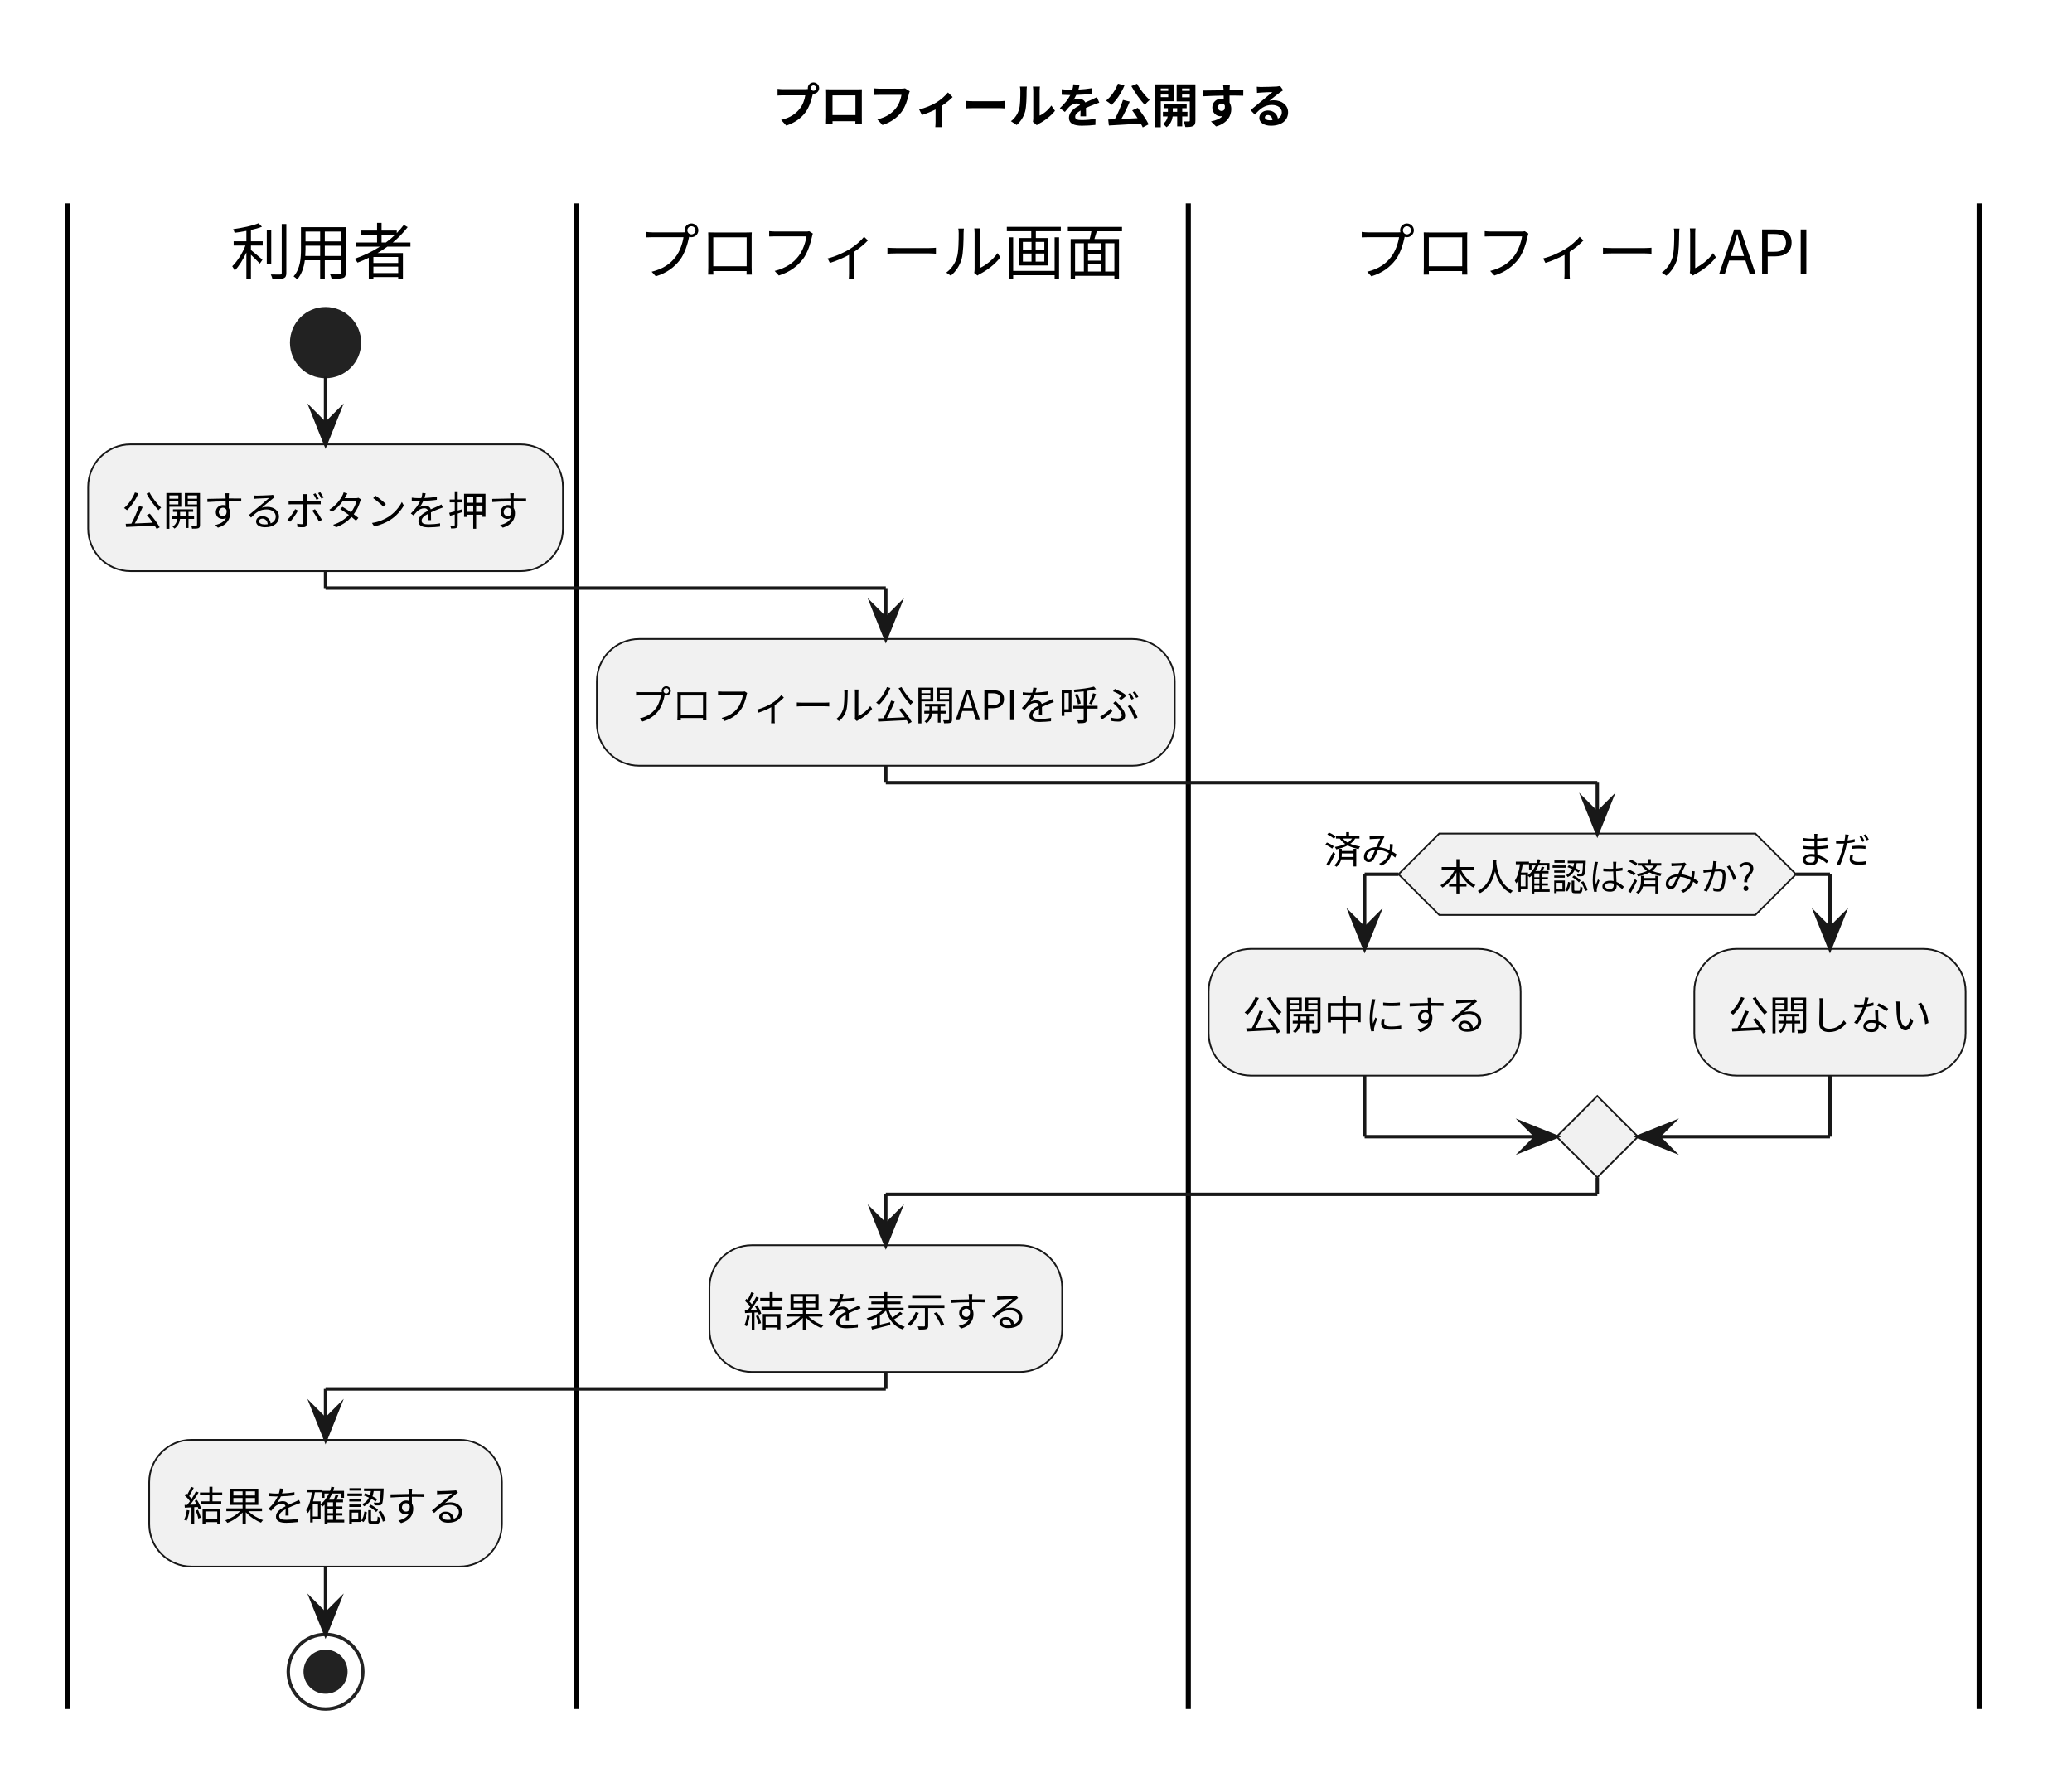
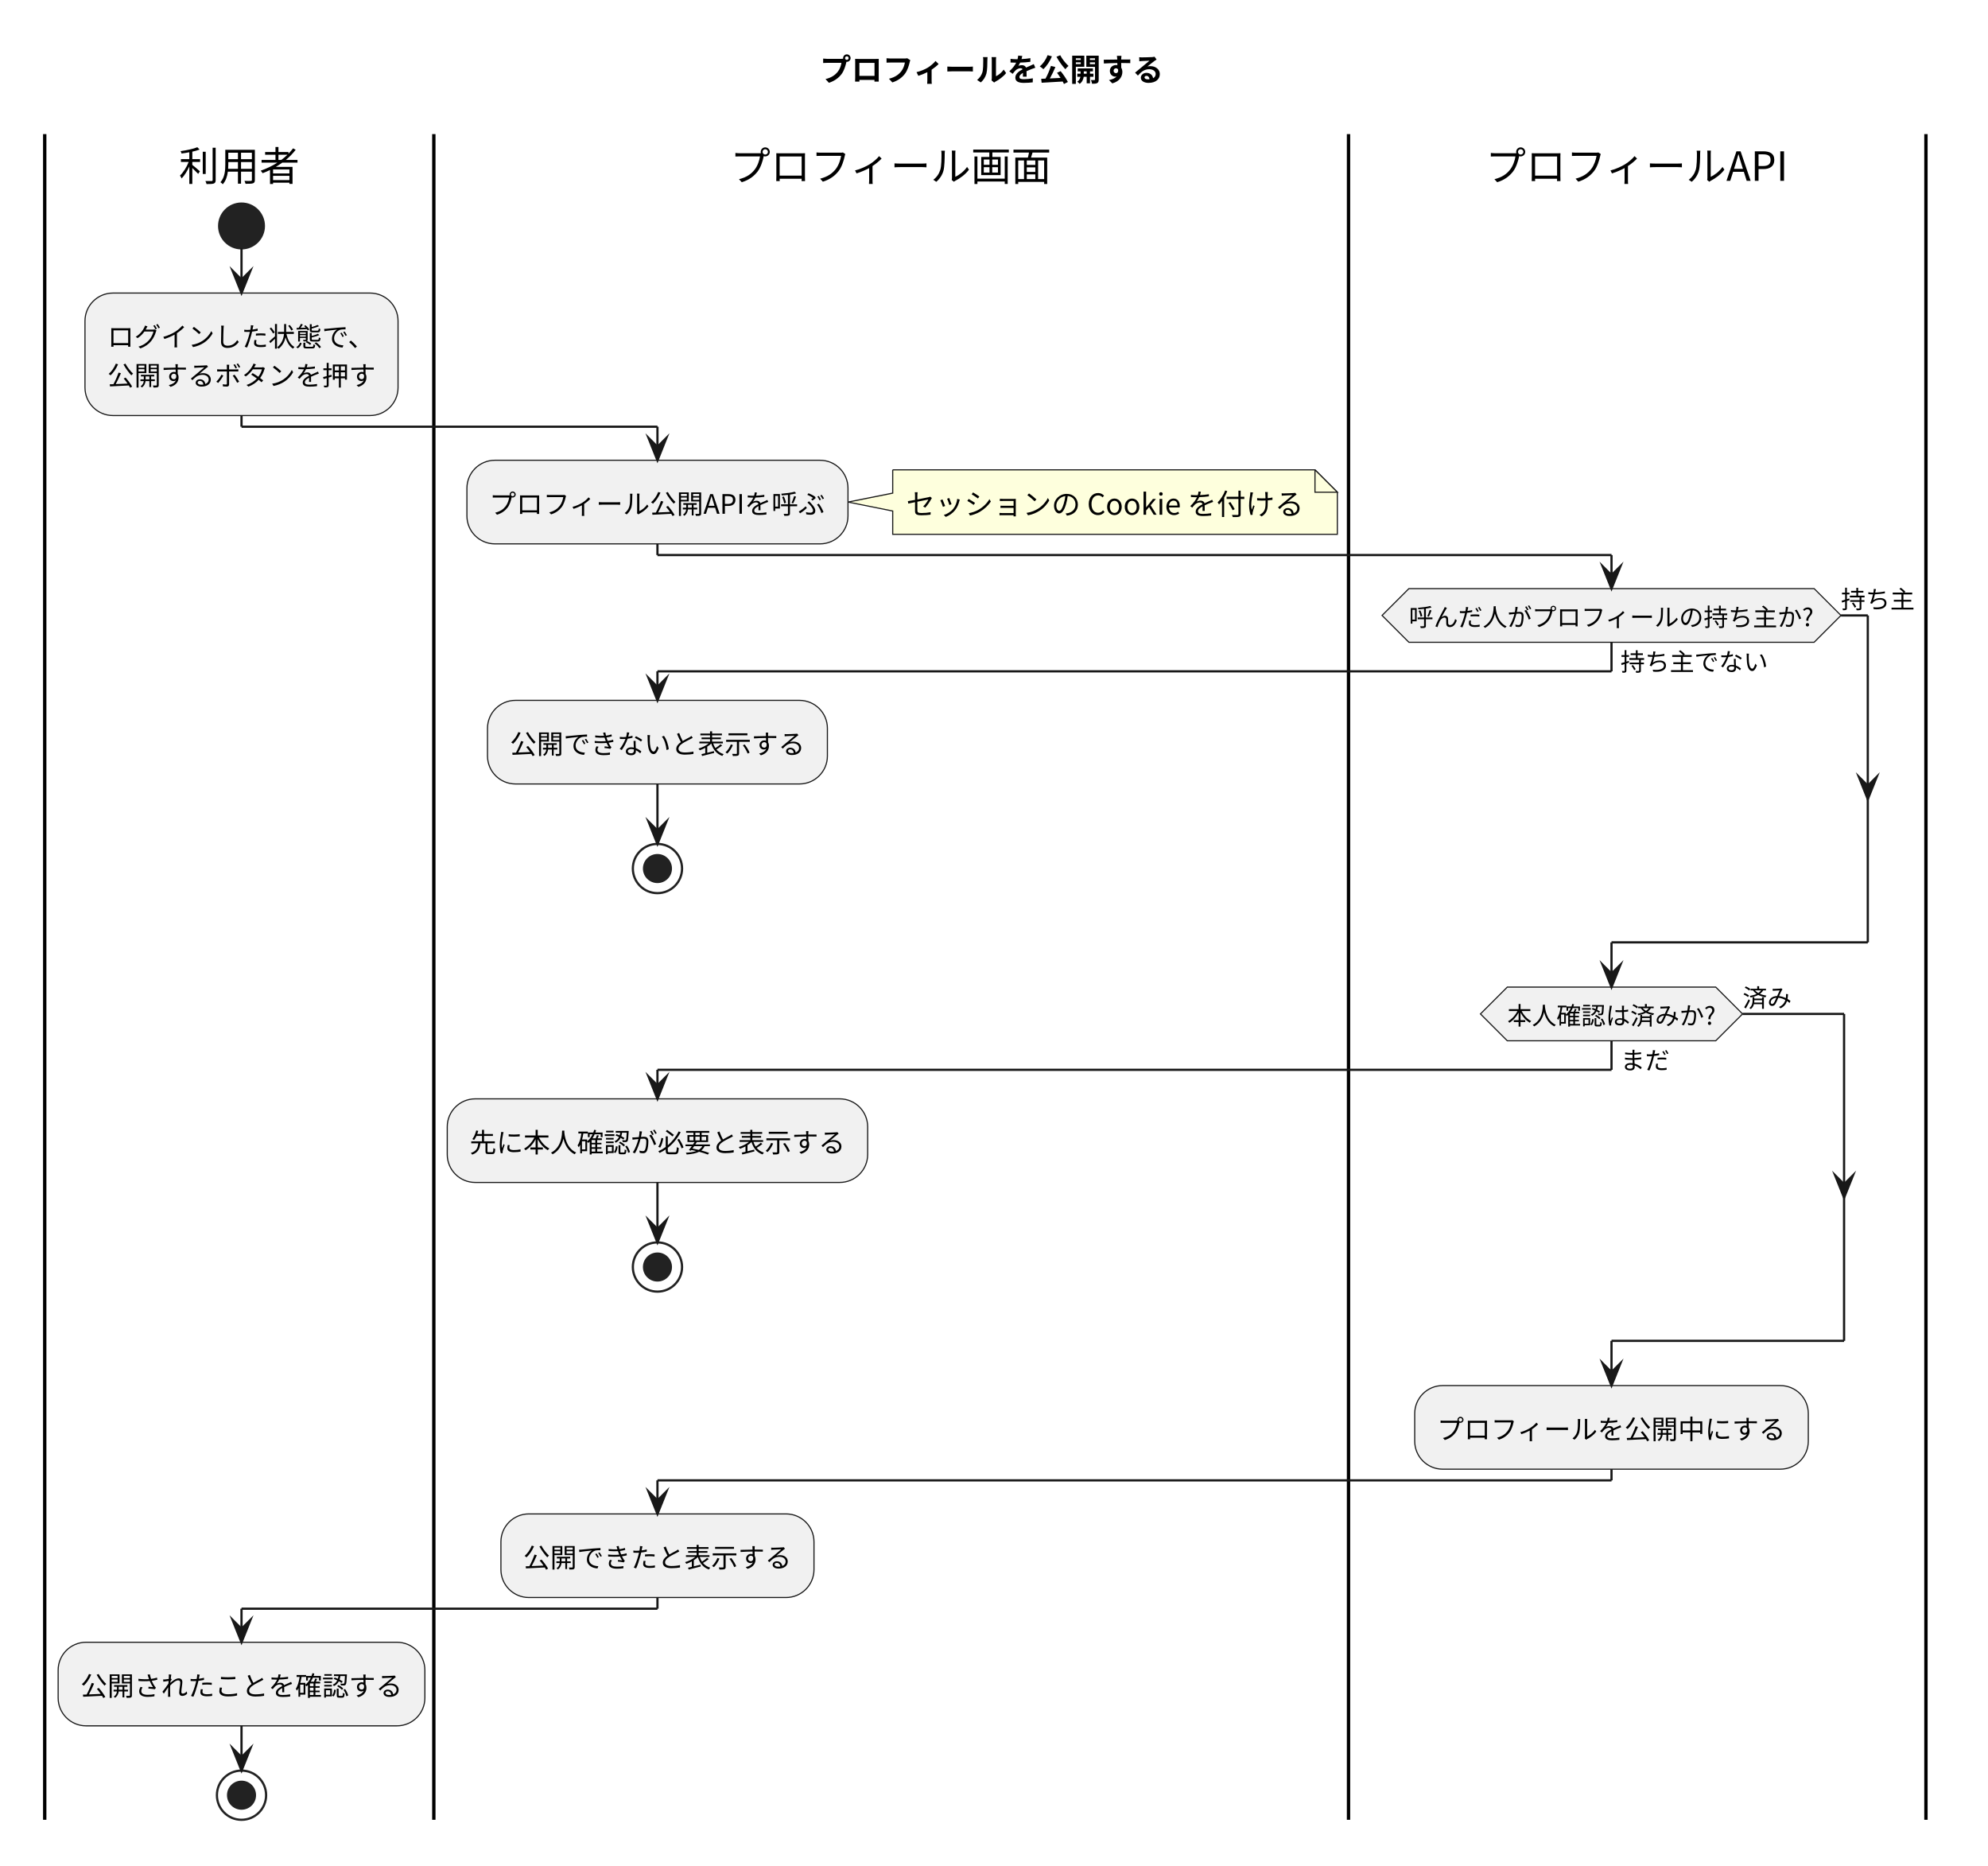
- <svg xmlns="http://www.w3.org/2000/svg" version="1.1" data-diagram-type="ACTIVITY" style="width:611px;height:524px;background:#FFFFFF;" width="611px" height="524px" viewBox="0 0 611 524" zoomAndPan="magnify" preserveAspectRatio="none" contentStyleType="text/css">
+ <svg xmlns="http://www.w3.org/2000/svg" version="1.1" data-diagram-type="ACTIVITY" style="width:889px;height:834px;background:#FFFFFF;" width="889px" height="834px" viewBox="0 0 889 834" zoomAndPan="magnify" preserveAspectRatio="none" contentStyleType="text/css">
  <defs />
  <g font-family="sans-serif" lengthAdjust="spacing">
    <g class="title" data-source-line="7">
-       <text x="227.82" y="36.24" fill="#000" font-size="14" textLength="153.999" font-weight="700" font-family="'Noto Sans CJK JP'">プロフィールを公開する</text>
+       <text x="366.631" y="36.24" fill="#000" font-size="14" textLength="153.999" font-weight="700" font-family="'Noto Sans CJK JP'">プロフィールを公開する</text>
    </g>
-     <rect x="20" y="59.956" width="564.64" height="26.064" fill="none" style="stroke:none;" />
-     <ellipse cx="96" cy="101.02" rx="10" ry="10" fill="#222" style="stroke:#222;stroke-width:1;" />
-     <rect x="26" y="131.02" width="140.001" height="37.376" fill="#F1F1F1" style="stroke:#181818;stroke-width:0.5;" rx="12.5" ry="12.5" />
-     <text x="36" y="154.94" fill="#000" font-size="12" textLength="120.001" font-family="'Noto Sans CJK JP'">公開するボタンを押す</text>
-     <rect x="44" y="424.524" width="104.001" height="37.376" fill="#F1F1F1" style="stroke:#181818;stroke-width:0.5;" rx="12.5" ry="12.5" />
-     <text x="54" y="448.444" fill="#000" font-size="12" textLength="84.001" font-family="'Noto Sans CJK JP'">結果を確認する</text>
-     <ellipse cx="96" cy="492.9" rx="11" ry="11" fill="none" style="stroke:#222;stroke-width:1;" />
-     <ellipse cx="96" cy="492.9" rx="6" ry="6" fill="#222" style="stroke:#222;stroke-width:1;" />
-     <line x1="20" y1="59.956" x2="20" y2="503.9" style="stroke:#000;stroke-width:1.5;" />
-     <rect x="176.001" y="188.396" width="170.409" height="37.376" fill="#F1F1F1" style="stroke:#181818;stroke-width:0.5;" rx="12.5" ry="12.5" />
-     <text x="186.001" y="212.316" fill="#000" font-size="12" textLength="150.409" font-family="'Noto Sans CJK JP'">プロフィール公開APIを呼ぶ</text>
-     <rect x="209.205" y="367.148" width="104.001" height="37.376" fill="#F1F1F1" style="stroke:#181818;stroke-width:0.5;" rx="12.5" ry="12.5" />
-     <text x="219.205" y="391.068" fill="#000" font-size="12" textLength="84.001" font-family="'Noto Sans CJK JP'">結果を表示する</text>
-     <line x1="170.001" y1="59.956" x2="170.001" y2="503.9" style="stroke:#000;stroke-width:1.5;" />
-     <polygon points="424.41,245.772,517.624,245.772,529.624,257.772,517.624,269.772,424.41,269.772,412.41,257.772,424.41,245.772" fill="#F1F1F1" style="stroke:#181818;stroke-width:0.5;stroke-linejoin:miter;stroke-miterlimit:10;" />
-     <text x="424.41" y="262.568" fill="#000" font-size="11" textLength="93.213" font-family="'Noto Sans CJK JP'">本人確認は済みか?</text>
-     <text x="390.41" y="254.604" fill="#000" font-size="11" textLength="22" font-family="'Noto Sans CJK JP'">済み</text>
-     <text x="529.624" y="254.604" fill="#000" font-size="11" textLength="22" font-family="'Noto Sans CJK JP'">まだ</text>
-     <rect x="356.41" y="279.772" width="92.001" height="37.376" fill="#F1F1F1" style="stroke:#181818;stroke-width:0.5;" rx="12.5" ry="12.5" />
-     <text x="366.41" y="303.692" fill="#000" font-size="12" textLength="72.001" font-family="'Noto Sans CJK JP'">公開中にする</text>
-     <rect x="499.623" y="279.772" width="80" height="37.376" fill="#F1F1F1" style="stroke:#181818;stroke-width:0.5;" rx="12.5" ry="12.5" />
-     <text x="509.623" y="303.692" fill="#000" font-size="12" textLength="60" font-family="'Noto Sans CJK JP'">公開しない</text>
-     <polygon points="471.017,323.148,483.017,335.148,471.017,347.148,459.017,335.148,471.017,323.148" fill="#F1F1F1" style="stroke:#181818;stroke-width:0.5;stroke-linejoin:miter;stroke-miterlimit:10;" />
-     <line x1="350.41" y1="59.956" x2="350.41" y2="503.9" style="stroke:#000;stroke-width:1.5;" />
-     <line x1="583.624" y1="59.956" x2="583.624" y2="503.9" style="stroke:#000;stroke-width:1.5;" />
-     <line x1="96" y1="111.02" x2="96" y2="131.02" style="stroke:#181818;stroke-width:1;" />
-     <polygon points="92,121.02,96,131.02,100,121.02,96,125.02" fill="#181818" style="stroke:#181818;stroke-width:1;stroke-linejoin:miter;stroke-miterlimit:10;" />
-     <line x1="96" y1="461.9" x2="96" y2="481.9" style="stroke:#181818;stroke-width:1;" />
-     <polygon points="92,471.9,96,481.9,100,471.9,96,475.9" fill="#181818" style="stroke:#181818;stroke-width:1;stroke-linejoin:miter;stroke-miterlimit:10;" />
-     <line x1="412.41" y1="257.772" x2="402.41" y2="257.772" style="stroke:#181818;stroke-width:1;" />
-     <line x1="402.41" y1="257.772" x2="402.41" y2="279.772" style="stroke:#181818;stroke-width:1;" />
-     <polygon points="398.41,269.772,402.41,279.772,406.41,269.772,402.41,273.772" fill="#181818" style="stroke:#181818;stroke-width:1;stroke-linejoin:miter;stroke-miterlimit:10;" />
-     <line x1="529.624" y1="257.772" x2="539.624" y2="257.772" style="stroke:#181818;stroke-width:1;" />
-     <line x1="539.624" y1="257.772" x2="539.624" y2="279.772" style="stroke:#181818;stroke-width:1;" />
-     <polygon points="535.624,269.772,539.624,279.772,543.624,269.772,539.624,273.772" fill="#181818" style="stroke:#181818;stroke-width:1;stroke-linejoin:miter;stroke-miterlimit:10;" />
-     <line x1="402.41" y1="317.148" x2="402.41" y2="335.148" style="stroke:#181818;stroke-width:1;" />
-     <line x1="402.41" y1="335.148" x2="459.017" y2="335.148" style="stroke:#181818;stroke-width:1;" />
-     <polygon points="449.017,331.148,459.017,335.148,449.017,339.148,453.017,335.148" fill="#181818" style="stroke:#181818;stroke-width:1;stroke-linejoin:miter;stroke-miterlimit:10;" />
-     <line x1="539.624" y1="317.148" x2="539.624" y2="335.148" style="stroke:#181818;stroke-width:1;" />
-     <line x1="539.624" y1="335.148" x2="483.017" y2="335.148" style="stroke:#181818;stroke-width:1;" />
-     <polygon points="493.017,331.148,483.017,335.148,493.017,339.148,489.017,335.148" fill="#181818" style="stroke:#181818;stroke-width:1;stroke-linejoin:miter;stroke-miterlimit:10;" />
-     <line x1="96" y1="168.396" x2="96" y2="173.396" style="stroke:#181818;stroke-width:1;" />
-     <line x1="96" y1="173.396" x2="261.205" y2="173.396" style="stroke:#181818;stroke-width:1;" />
-     <line x1="261.205" y1="173.396" x2="261.205" y2="188.396" style="stroke:#181818;stroke-width:1;" />
-     <polygon points="257.205,178.396,261.205,188.396,265.205,178.396,261.205,182.396" fill="#181818" style="stroke:#181818;stroke-width:1;stroke-linejoin:miter;stroke-miterlimit:10;" />
-     <line x1="261.205" y1="225.772" x2="261.205" y2="230.772" style="stroke:#181818;stroke-width:1;" />
-     <line x1="261.205" y1="230.772" x2="471.017" y2="230.772" style="stroke:#181818;stroke-width:1;" />
-     <line x1="471.017" y1="230.772" x2="471.017" y2="245.772" style="stroke:#181818;stroke-width:1;" />
-     <polygon points="467.017,235.772,471.017,245.772,475.017,235.772,471.017,239.772" fill="#181818" style="stroke:#181818;stroke-width:1;stroke-linejoin:miter;stroke-miterlimit:10;" />
-     <line x1="471.017" y1="347.148" x2="471.017" y2="352.148" style="stroke:#181818;stroke-width:1;" />
-     <line x1="471.017" y1="352.148" x2="261.205" y2="352.148" style="stroke:#181818;stroke-width:1;" />
-     <line x1="261.205" y1="352.148" x2="261.205" y2="367.148" style="stroke:#181818;stroke-width:1;" />
-     <polygon points="257.205,357.148,261.205,367.148,265.205,357.148,261.205,361.148" fill="#181818" style="stroke:#181818;stroke-width:1;stroke-linejoin:miter;stroke-miterlimit:10;" />
-     <line x1="261.205" y1="404.524" x2="261.205" y2="409.524" style="stroke:#181818;stroke-width:1;" />
-     <line x1="261.205" y1="409.524" x2="96" y2="409.524" style="stroke:#181818;stroke-width:1;" />
-     <line x1="96" y1="409.524" x2="96" y2="424.524" style="stroke:#181818;stroke-width:1;" />
-     <polygon points="92,414.524,96,424.524,100,414.524,96,418.524" fill="#181818" style="stroke:#181818;stroke-width:1;stroke-linejoin:miter;stroke-miterlimit:10;" />
-     <text x="68.001" y="80.836" fill="#000" font-size="18" textLength="54" font-family="'Noto Sans CJK JP'">利用者</text>
-     <text x="188.206" y="80.836" fill="#000" font-size="18" textLength="143.999" font-family="'Noto Sans CJK JP'">プロフィール画面</text>
-     <text x="399.211" y="80.836" fill="#000" font-size="18" textLength="135.611" font-family="'Noto Sans CJK JP'">プロフィールAPI</text>
+     <rect x="20" y="59.956" width="842.262" height="26.064" fill="none" style="stroke:none;" />
+     <ellipse cx="108.001" cy="101.02" rx="10" ry="10" fill="#222" style="stroke:#222;stroke-width:1;" />
+     <rect x="38" y="131.02" width="140.001" height="54.752" fill="#F1F1F1" style="stroke:#181818;stroke-width:0.5;" rx="12.5" ry="12.5" />
+     <text x="48" y="154.94" fill="#000" font-size="12" textLength="120.001" font-family="'Noto Sans CJK JP'">ログインした状態で、</text>
+     <text x="48" y="172.316" fill="#000" font-size="12" textLength="120.001" font-family="'Noto Sans CJK JP'">公開するボタンを押す</text>
+     <rect x="26" y="734.204" width="164.001" height="37.376" fill="#F1F1F1" style="stroke:#181818;stroke-width:0.5;" rx="12.5" ry="12.5" />
+     <text x="36" y="758.124" fill="#000" font-size="12" textLength="144.001" font-family="'Noto Sans CJK JP'">公開されたことを確認する</text>
+     <ellipse cx="108.001" cy="802.58" rx="11" ry="11" fill="none" style="stroke:#222;stroke-width:1;" />
+     <ellipse cx="108.001" cy="802.58" rx="6" ry="6" fill="#222" style="stroke:#222;stroke-width:1;" />
+     <line x1="20" y1="59.956" x2="20" y2="813.58" style="stroke:#000;stroke-width:1.5;" />
+     <path d="M399.206,210.048 L399.206,220.46 L379.206,224.46 L399.206,228.46 L399.206,238.872 A0,0 0 0 0 399.206,238.872 L598.034,238.872 A0,0 0 0 0 598.034,238.872 L598.034,220.048 L588.034,210.048 L399.206,210.048 A0,0 0 0 0 399.206,210.048" style="stroke:#181818;stroke-width:0.5;" fill="#FEFFDD" />
+     <path d="M588.034,210.048 L588.034,220.048 L598.034,220.048 L588.034,210.048" style="stroke:#181818;stroke-width:0.5;" fill="#FEFFDD" />
+     <text x="405.206" y="230.128" fill="#000" font-size="13" textLength="177.827" font-family="'Noto Sans CJK JP'">セッションの Cookie を付ける</text>
+     <rect x="208.797" y="205.772" width="170.409" height="37.376" fill="#F1F1F1" style="stroke:#181818;stroke-width:0.5;" rx="12.5" ry="12.5" />
+     <text x="218.797" y="229.692" fill="#000" font-size="12" textLength="150.409" font-family="'Noto Sans CJK JP'">プロフィール公開APIを呼ぶ</text>
+     <rect x="218.001" y="313.112" width="152.001" height="37.376" fill="#F1F1F1" style="stroke:#181818;stroke-width:0.5;" rx="12.5" ry="12.5" />
+     <text x="228.001" y="337.032" fill="#000" font-size="12" textLength="132.001" font-family="'Noto Sans CJK JP'">公開できないと表示する</text>
+     <ellipse cx="294.002" cy="388.3" rx="11" ry="11" fill="none" style="stroke:#222;stroke-width:1;" />
+     <ellipse cx="294.002" cy="388.3" rx="6" ry="6" fill="#222" style="stroke:#222;stroke-width:1;" />
+     <rect x="200.001" y="491.264" width="188.001" height="37.376" fill="#F1F1F1" style="stroke:#181818;stroke-width:0.5;" rx="12.5" ry="12.5" />
+     <text x="210.001" y="515.184" fill="#000" font-size="12" textLength="168.001" font-family="'Noto Sans CJK JP'">先に本人確認が必要と表示する</text>
+     <ellipse cx="294.002" cy="566.452" rx="11" ry="11" fill="none" style="stroke:#222;stroke-width:1;" />
+     <ellipse cx="294.002" cy="566.452" rx="6" ry="6" fill="#222" style="stroke:#222;stroke-width:1;" />
+     <rect x="224.001" y="676.828" width="140.001" height="37.376" fill="#F1F1F1" style="stroke:#181818;stroke-width:0.5;" rx="12.5" ry="12.5" />
+     <text x="234.001" y="700.748" fill="#000" font-size="12" textLength="120.001" font-family="'Noto Sans CJK JP'">公開できたと表示する</text>
+     <line x1="194.001" y1="59.956" x2="194.001" y2="813.58" style="stroke:#000;stroke-width:1.5;" />
+     <polygon points="630.034,263.148,811.246,263.148,823.246,275.148,811.246,287.148,630.034,287.148,618.034,275.148,630.034,263.148" fill="#F1F1F1" style="stroke:#181818;stroke-width:0.5;stroke-linejoin:miter;stroke-miterlimit:10;" />
+     <text x="724.64" y="299.908" fill="#000" font-size="11" textLength="66" font-family="'Noto Sans CJK JP'">持ち主でない</text>
+     <text x="630.034" y="279.944" fill="#000" font-size="11" textLength="181.213" font-family="'Noto Sans CJK JP'">呼んだ人がプロフィールの持ち主か?</text>
+     <text x="823.246" y="271.98" fill="#000" font-size="11" textLength="33" font-family="'Noto Sans CJK JP'">持ち主</text>
+     <polygon points="674.033,441.3,767.247,441.3,779.247,453.3,767.247,465.3,674.033,465.3,662.033,453.3,674.033,441.3" fill="#F1F1F1" style="stroke:#181818;stroke-width:0.5;stroke-linejoin:miter;stroke-miterlimit:10;" />
+     <text x="724.64" y="478.06" fill="#000" font-size="11" textLength="22" font-family="'Noto Sans CJK JP'">まだ</text>
+     <text x="674.033" y="458.096" fill="#000" font-size="11" textLength="93.213" font-family="'Noto Sans CJK JP'">本人確認は済みか?</text>
+     <text x="779.247" y="450.132" fill="#000" font-size="11" textLength="22" font-family="'Noto Sans CJK JP'">済み</text>
+     <rect x="632.639" y="619.452" width="176.001" height="37.376" fill="#F1F1F1" style="stroke:#181818;stroke-width:0.5;" rx="12.5" ry="12.5" />
+     <text x="642.639" y="643.372" fill="#000" font-size="12" textLength="156.001" font-family="'Noto Sans CJK JP'">プロフィールを公開中にする</text>
+     <line x1="603.034" y1="59.956" x2="603.034" y2="813.58" style="stroke:#000;stroke-width:1.5;" />
+     <line x1="861.246" y1="59.956" x2="861.246" y2="813.58" style="stroke:#000;stroke-width:1.5;" />
+     <line x1="108.001" y1="111.02" x2="108.001" y2="131.02" style="stroke:#181818;stroke-width:1;" />
+     <polygon points="104.001,121.02,108.001,131.02,112.001,121.02,108.001,125.02" fill="#181818" style="stroke:#181818;stroke-width:1;stroke-linejoin:miter;stroke-miterlimit:10;" />
+     <line x1="108.001" y1="771.58" x2="108.001" y2="791.58" style="stroke:#181818;stroke-width:1;" />
+     <polygon points="104.001,781.58,108.001,791.58,112.001,781.58,108.001,785.58" fill="#181818" style="stroke:#181818;stroke-width:1;stroke-linejoin:miter;stroke-miterlimit:10;" />
+     <line x1="294.002" y1="350.488" x2="294.002" y2="377.3" style="stroke:#181818;stroke-width:1;" />
+     <polygon points="290.002,367.3,294.002,377.3,298.002,367.3,294.002,371.3" fill="#181818" style="stroke:#181818;stroke-width:1;stroke-linejoin:miter;stroke-miterlimit:10;" />
+     <line x1="294.002" y1="528.64" x2="294.002" y2="555.452" style="stroke:#181818;stroke-width:1;" />
+     <polygon points="290.002,545.452,294.002,555.452,298.002,545.452,294.002,549.452" fill="#181818" style="stroke:#181818;stroke-width:1;stroke-linejoin:miter;stroke-miterlimit:10;" />
+     <line x1="823.246" y1="275.148" x2="835.246" y2="275.148" style="stroke:#181818;stroke-width:1;" />
+     <polygon points="831.246,347.3,835.246,357.3,839.246,347.3,835.246,351.3" fill="#181818" style="stroke:#181818;stroke-width:1;stroke-linejoin:miter;stroke-miterlimit:10;" />
+     <line x1="835.246" y1="275.148" x2="835.246" y2="421.3" style="stroke:#181818;stroke-width:1;" />
+     <line x1="835.246" y1="421.3" x2="720.64" y2="421.3" style="stroke:#181818;stroke-width:1;" />
+     <line x1="720.64" y1="421.3" x2="720.64" y2="441.3" style="stroke:#181818;stroke-width:1;" />
+     <polygon points="716.64,431.3,720.64,441.3,724.64,431.3,720.64,435.3" fill="#181818" style="stroke:#181818;stroke-width:1;stroke-linejoin:miter;stroke-miterlimit:10;" />
+     <line x1="779.247" y1="453.3" x2="824.641" y2="453.3" style="stroke:#181818;stroke-width:1;" />
+     <polygon points="820.641,525.452,824.641,535.452,828.641,525.452,824.641,529.452" fill="#181818" style="stroke:#181818;stroke-width:1;stroke-linejoin:miter;stroke-miterlimit:10;" />
+     <line x1="824.641" y1="453.3" x2="824.641" y2="599.452" style="stroke:#181818;stroke-width:1;" />
+     <line x1="824.641" y1="599.452" x2="720.64" y2="599.452" style="stroke:#181818;stroke-width:1;" />
+     <line x1="720.64" y1="599.452" x2="720.64" y2="619.452" style="stroke:#181818;stroke-width:1;" />
+     <polygon points="716.64,609.452,720.64,619.452,724.64,609.452,720.64,613.452" fill="#181818" style="stroke:#181818;stroke-width:1;stroke-linejoin:miter;stroke-miterlimit:10;" />
+     <line x1="108.001" y1="185.772" x2="108.001" y2="190.772" style="stroke:#181818;stroke-width:1;" />
+     <line x1="108.001" y1="190.772" x2="294.002" y2="190.772" style="stroke:#181818;stroke-width:1;" />
+     <line x1="294.002" y1="190.772" x2="294.002" y2="205.772" style="stroke:#181818;stroke-width:1;" />
+     <polygon points="290.002,195.772,294.002,205.772,298.002,195.772,294.002,199.772" fill="#181818" style="stroke:#181818;stroke-width:1;stroke-linejoin:miter;stroke-miterlimit:10;" />
+     <line x1="720.64" y1="287.148" x2="720.64" y2="300.13" style="stroke:#181818;stroke-width:1;" />
+     <line x1="720.64" y1="300.13" x2="294.002" y2="300.13" style="stroke:#181818;stroke-width:1;" />
+     <line x1="294.002" y1="300.13" x2="294.002" y2="313.112" style="stroke:#181818;stroke-width:1;" />
+     <polygon points="290.002,303.112,294.002,313.112,298.002,303.112,294.002,307.112" fill="#181818" style="stroke:#181818;stroke-width:1;stroke-linejoin:miter;stroke-miterlimit:10;" />
+     <line x1="294.002" y1="243.148" x2="294.002" y2="248.148" style="stroke:#181818;stroke-width:1;" />
+     <line x1="294.002" y1="248.148" x2="720.64" y2="248.148" style="stroke:#181818;stroke-width:1;" />
+     <line x1="720.64" y1="248.148" x2="720.64" y2="263.148" style="stroke:#181818;stroke-width:1;" />
+     <polygon points="716.64,253.148,720.64,263.148,724.64,253.148,720.64,257.148" fill="#181818" style="stroke:#181818;stroke-width:1;stroke-linejoin:miter;stroke-miterlimit:10;" />
+     <line x1="720.64" y1="465.3" x2="720.64" y2="478.282" style="stroke:#181818;stroke-width:1;" />
+     <line x1="720.64" y1="478.282" x2="294.002" y2="478.282" style="stroke:#181818;stroke-width:1;" />
+     <line x1="294.002" y1="478.282" x2="294.002" y2="491.264" style="stroke:#181818;stroke-width:1;" />
+     <polygon points="290.002,481.264,294.002,491.264,298.002,481.264,294.002,485.264" fill="#181818" style="stroke:#181818;stroke-width:1;stroke-linejoin:miter;stroke-miterlimit:10;" />
+     <line x1="720.64" y1="656.828" x2="720.64" y2="661.828" style="stroke:#181818;stroke-width:1;" />
+     <line x1="720.64" y1="661.828" x2="294.002" y2="661.828" style="stroke:#181818;stroke-width:1;" />
+     <line x1="294.002" y1="661.828" x2="294.002" y2="676.828" style="stroke:#181818;stroke-width:1;" />
+     <polygon points="290.002,666.828,294.002,676.828,298.002,666.828,294.002,670.828" fill="#181818" style="stroke:#181818;stroke-width:1;stroke-linejoin:miter;stroke-miterlimit:10;" />
+     <line x1="294.002" y1="714.204" x2="294.002" y2="719.204" style="stroke:#181818;stroke-width:1;" />
+     <line x1="294.002" y1="719.204" x2="108.001" y2="719.204" style="stroke:#181818;stroke-width:1;" />
+     <line x1="108.001" y1="719.204" x2="108.001" y2="734.204" style="stroke:#181818;stroke-width:1;" />
+     <polygon points="104.001,724.204,108.001,734.204,112.001,724.204,108.001,728.204" fill="#181818" style="stroke:#181818;stroke-width:1;stroke-linejoin:miter;stroke-miterlimit:10;" />
+     <text x="80.001" y="80.836" fill="#000" font-size="18" textLength="54" font-family="'Noto Sans CJK JP'">利用者</text>
+     <text x="326.518" y="80.836" fill="#000" font-size="18" textLength="143.999" font-family="'Noto Sans CJK JP'">プロフィール画面</text>
+     <text x="664.334" y="80.836" fill="#000" font-size="18" textLength="135.611" font-family="'Noto Sans CJK JP'">プロフィールAPI</text>
  </g>
</svg>
